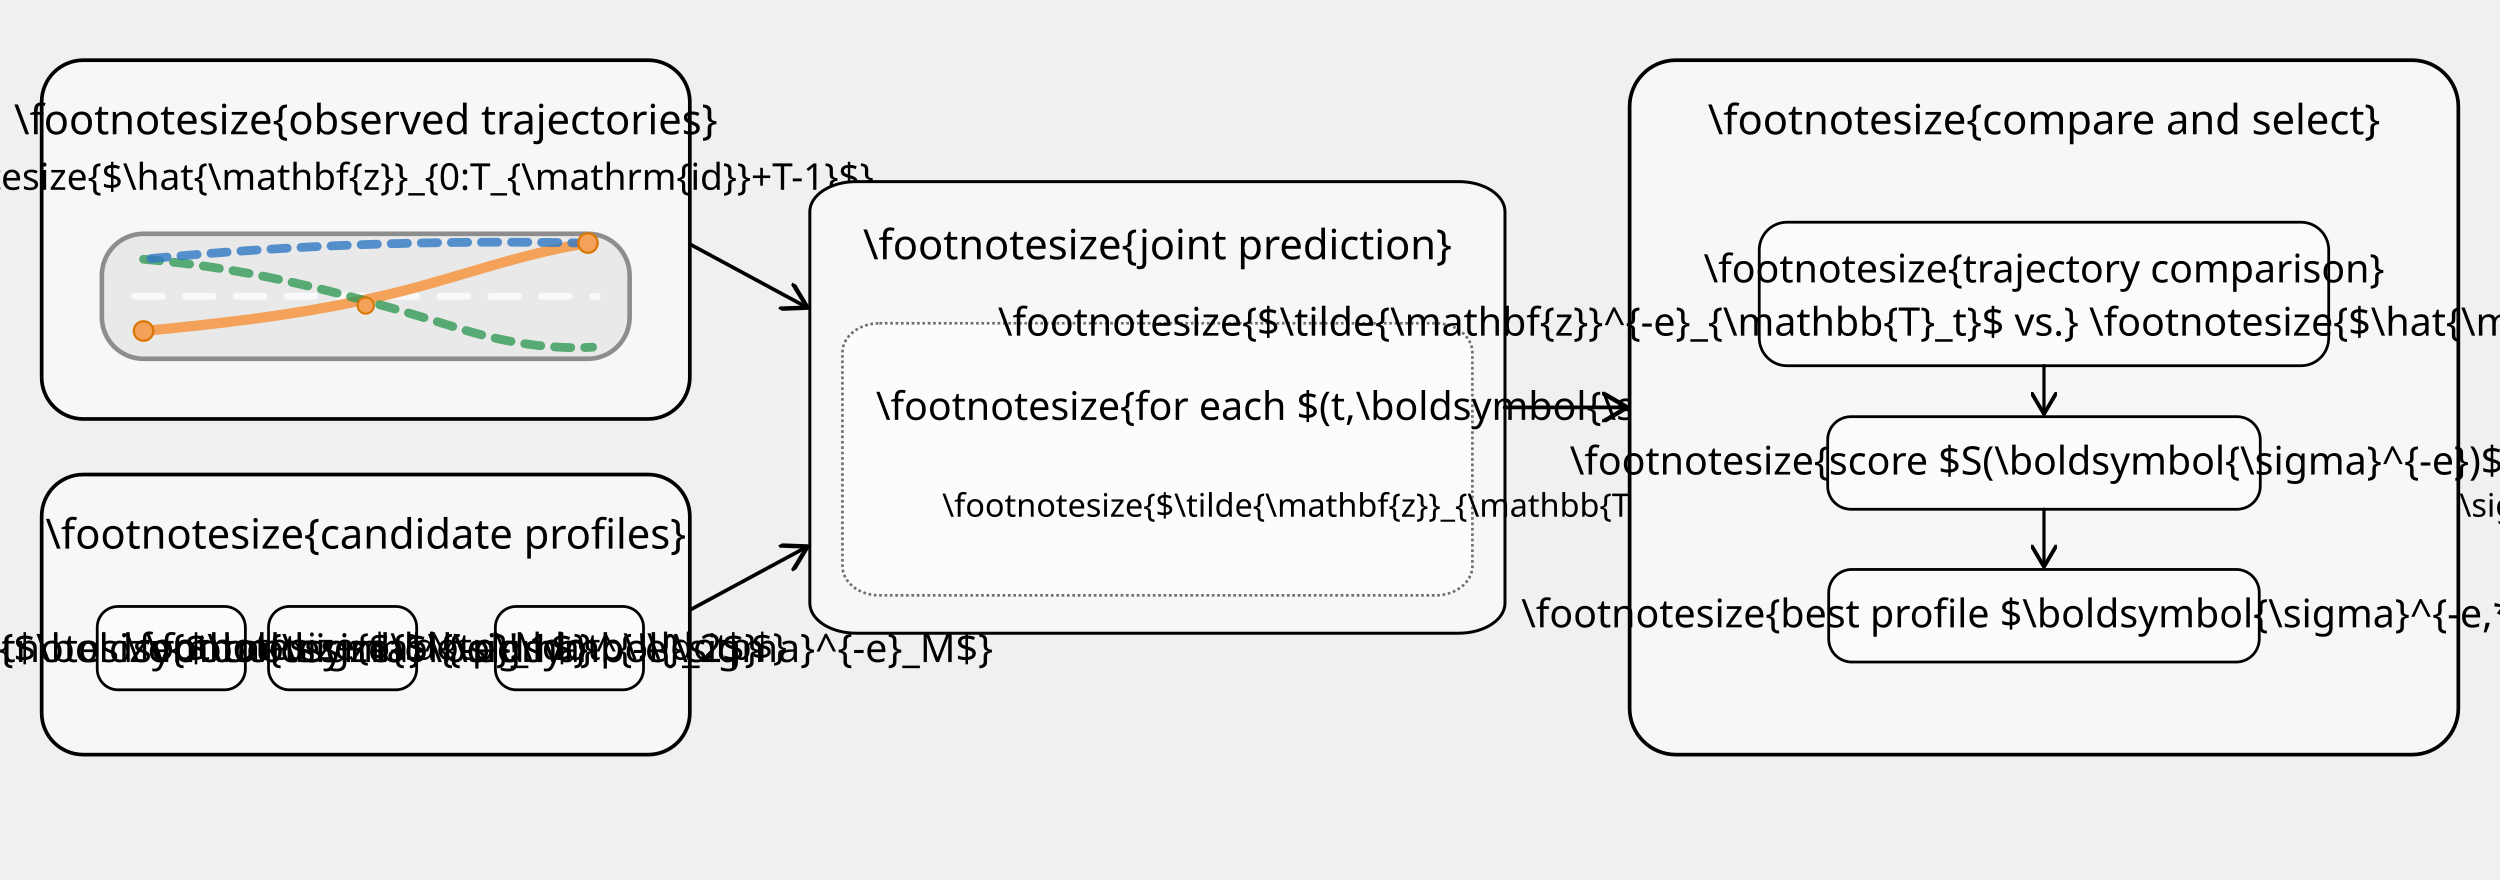
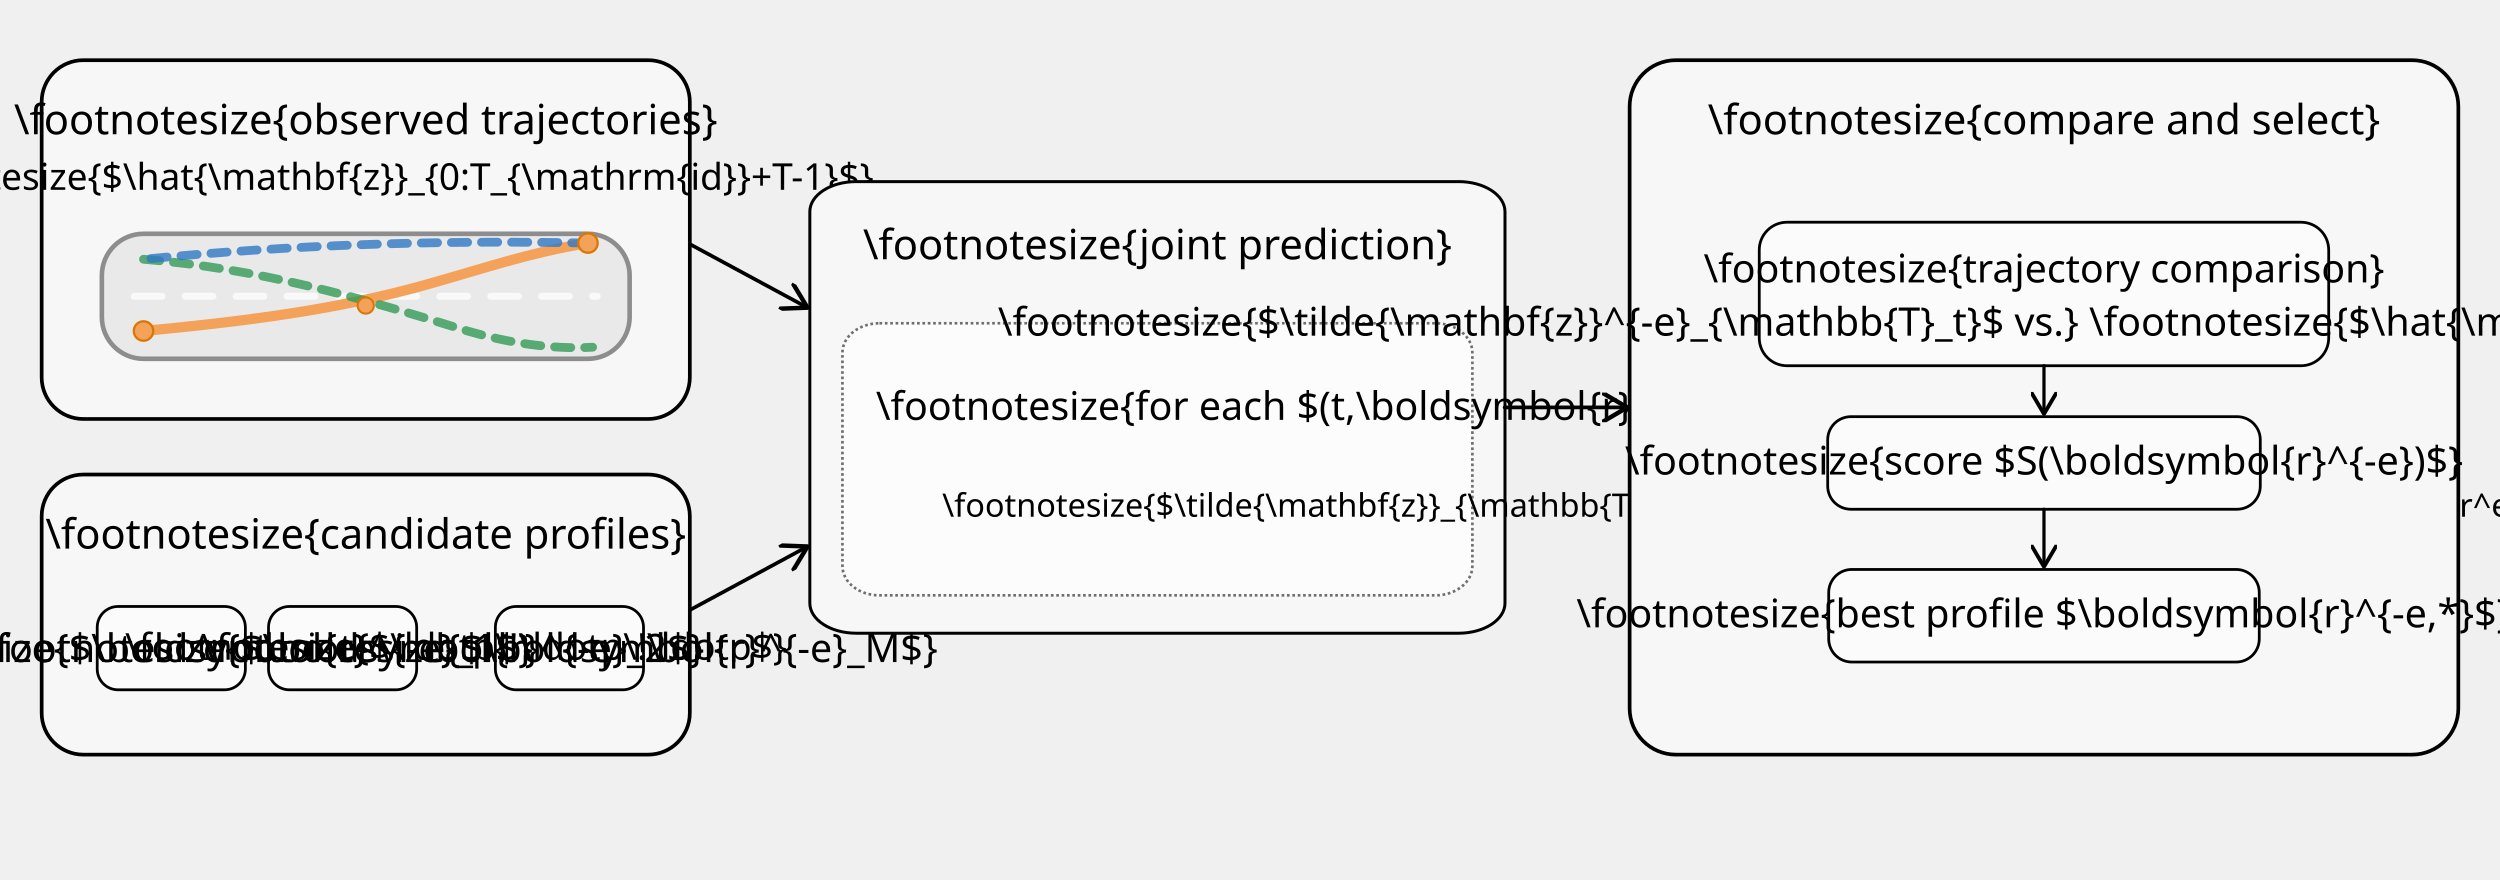
<svg xmlns="http://www.w3.org/2000/svg" width="1080" height="380" viewBox="0 0 1080 380" version="1.1" id="svg346">
  <defs id="defs260">
    <marker id="arrow" markerWidth="8" markerHeight="8" refX="6.2" refY="4" orient="auto" markerUnits="strokeWidth">
      <path d="M 0,0 6.8,4 0,8" style="fill:none;stroke:#000000;stroke-width:1.2;stroke-linecap:round;stroke-linejoin:round" id="path257" />
    </marker>
    <marker id="arrow-3" markerWidth="8" markerHeight="8" refX="6.2" refY="4" orient="auto" markerUnits="strokeWidth">
      <path d="M 0,0 6.8,4 0,8" style="fill:none;stroke:#000000;stroke-width:1.2;stroke-linecap:round;stroke-linejoin:round" id="path257-6" />
    </marker>
  </defs>
  <g id="observation-panel">
    <rect x="18" y="26" width="280" height="155" rx="18" ry="18" style="fill:#f7f7f7;stroke:#000000;stroke-width:1.6" id="rect262" />
    <text x="158" y="58" text-anchor="middle" style="font-family:Sans;font-size:18px" id="text264">\footnotesize{observed trajectories}</text>
    <text x="158" y="82" text-anchor="middle" style="font-family:Sans;font-size:16px" id="text266">\footnotesize{$\hat{\mathbf{z}}_{0:T_{\mathrm{id}}+T-1}$}</text>
    <rect x="44" y="101" width="228" height="54" rx="18" ry="18" style="fill:#e9e9e9;stroke:#8d8d8d;stroke-width:2.0" id="rect268" />
    <line x1="58" y1="128" x2="258" y2="128" style="stroke:#f9f9f9;stroke-width:3;stroke-dasharray:12,10;stroke-linecap:round" id="line270" />
    <path d="M 62 143 C 104 139, 145 134, 184 123 C 209 116, 229 109, 254 105" style="fill:none;stroke:#f4a259;stroke-width:4.4;stroke-linecap:round" id="path272" />
    <path d="M 62 112 C 111 116, 154 128, 202 143 C 219 148, 238 151, 256 150" style="fill:none;stroke:#329a55;stroke-width:3.8;stroke-linecap:round;stroke-dasharray:7,6;stroke-opacity:0.8" id="path274" />
    <path d="m 254,105 c -65.58,-1.311 -127.651,0.727 -192,7" style="fill:none;stroke:#2f78c4;stroke-width:3.8;stroke-linecap:round;stroke-dasharray:7, 6;stroke-opacity:0.8" id="path276" />
    <circle cx="62" cy="143" r="4.2" style="fill:#f4a259;stroke:#d97706;stroke-width:1.0" id="circle278" />
    <circle cx="158" cy="132" r="3.5" style="fill:#f4a259;stroke:#d97706;stroke-width:0.9" id="circle280" />
    <circle cx="254" cy="105" r="4.2" style="fill:#f4a259;stroke:#d97706;stroke-width:1.0" id="circle282" />
  </g>
  <g id="candidate-panel">
    <rect x="18" y="205" width="280" height="121" rx="18" ry="18" style="fill:#f7f7f7;stroke:#000000;stroke-width:1.6" id="rect285" />
    <text x="158" y="237" text-anchor="middle" style="font-family:Sans;font-size:18px" id="text287">\footnotesize{candidate profiles}</text>
    <rect x="42" y="262" width="64" height="36" rx="9" ry="9" style="fill:#fbfbfb;stroke:#000000;stroke-width:1.2" id="rect289" />
    <rect x="116" y="262" width="64" height="36" rx="9" ry="9" style="fill:#fbfbfb;stroke:#000000;stroke-width:1.2" id="rect291" />
    <rect x="214" y="262" width="64" height="36" rx="9" ry="9" style="fill:#fbfbfb;stroke:#000000;stroke-width:1.2" id="rect293" />
-     <text x="74" y="286" text-anchor="middle" style="font-family:Sans;font-size:17px" id="text295">\footnotesize{$\boldsymbol{\sigma}^{-e}_1$}</text>
-     <text x="148" y="286" text-anchor="middle" style="font-family:Sans;font-size:17px" id="text297">\footnotesize{$\boldsymbol{\sigma}^{-e}_2$}</text>
+     <text x="74" y="286" text-anchor="middle" style="font-family:Sans;font-size:17px" id="text295">\footnotesize{$\boldsymbol{r}^{-e}_1$}</text>
+     <text x="148" y="286" text-anchor="middle" style="font-family:Sans;font-size:17px" id="text297">\footnotesize{$\boldsymbol{r}^{-e}_2$}</text>
    <text x="197" y="285" text-anchor="middle" style="font-family:Sans;font-size:16px" id="text299">\footnotesize{$\ldotp\!\ldotp\!\ldotp$}</text>
-     <text x="246" y="286" text-anchor="middle" style="font-family:Sans;font-size:17px" id="text301">\footnotesize{$\boldsymbol{\sigma}^{-e}_M$}</text>
+     <text x="246" y="286" text-anchor="middle" style="font-family:Sans;font-size:17px" id="text301">\footnotesize{$\boldsymbol{r}^{-e}_M$}</text>
  </g>
  <g id="solve-panel">
    <rect x="349.845" y="78.453" width="300.309" height="195.094" rx="20.021" ry="13.006" style="fill:#f7f7f7;stroke:#000000;stroke-width:1.291" id="rect304" />
    <text x="500" y="112" text-anchor="middle" style="font-size:18px;font-family:Sans" id="text306">\footnotesize{joint prediction}</text>
    <rect x="363.929" y="139.656" width="272.141" height="117.54" rx="16.008" ry="12.707" style="fill:#ffffff;fill-opacity:0.62;stroke:#6f6f6f;stroke-width:1.159;stroke-dasharray:1.159, 1.159;stroke-dashoffset:0" id="rect308" />
-     <text x="378.38" y="181.391" style="font-size:17px;font-family:Sans" id="text310">\footnotesize{for each $(t,\boldsymbol{\sigma}^{-e})$}</text>
-     <text x="407" y="223.228" style="font-size:14px;font-family:Sans" id="text312">\footnotesize{$\tilde{\mathbf{z}}_{\mathbb{T}_t}=\mathbf{z}^{*}_{\mathbb{T}_t}(\hat{\mathbf{x}}_t;\sigma^e,\boldsymbol{\sigma}^{-e})$}</text>
+     <text x="378.38" y="181.391" style="font-size:17px;font-family:Sans" id="text310">\footnotesize{for each $(t,\boldsymbol{r}^{-e})$}</text>
+     <text x="407" y="223.228" style="font-size:14px;font-family:Sans" id="text312">\footnotesize{$\tilde{\mathbf{z}}_{\mathbb{T}_t}=\mathbf{z}^{*}_{\mathbb{T}_t}(\hat{\mathbf{x}}_t;r^e,\boldsymbol{r}^{-e})$}</text>
    <text x="406.893" y="230" style="font-size:14px;font-family:Sans;display:none" id="text314">\footnotesize{$\tilde{\mathbf{z}}_{\mathbb{T}_t}$}</text>
  </g>
  <g id="score-panel" style="display:inline">
    <rect x="704" y="26" width="358" height="300" rx="20" ry="20" style="fill:#f7f7f7;stroke:#000000;stroke-width:1.6" id="rect317" />
    <text x="883" y="58" text-anchor="middle" style="font-size:18px;font-family:Sans" id="text319">\footnotesize{compare and select}</text>
    <rect x="760" y="96" width="246" height="62" rx="12" ry="12" style="fill:#fbfbfb;stroke:#000000;stroke-width:1.2" id="rect321" />
    <text x="883" y="122" text-anchor="middle" style="font-size:17px;font-family:Sans" id="text323">\footnotesize{trajectory comparison}</text>
    <text x="883" y="145" text-anchor="middle" style="font-size:17px;font-family:Sans" id="text325">\footnotesize{$\tilde{\mathbf{z}}^{-e}_{\mathbb{T}_t}$ vs.} \footnotesize{$\hat{\mathbf{z}}^{-e}_{\mathbb{T}_t}$}</text>
    <rect x="789.561" y="180.001" width="186.878" height="39.997" rx="10.047" ry="9.999" style="fill:#fbfbfb;stroke:#000000;stroke-width:1.203" id="rect327" />
-     <text x="883" y="205" text-anchor="middle" style="font-size:17px;font-family:Sans" id="text329">\footnotesize{score $S(\boldsymbol{\sigma}^{-e})$}</text>
+     <text x="883" y="205" text-anchor="middle" style="font-size:17px;font-family:Sans" id="text329">\footnotesize{score $S(\boldsymbol{r}^{-e})$}</text>
    <rect x="790" y="246" width="186" height="40" rx="10" ry="10" style="fill:#fbfbfb;stroke:#000000;stroke-width:1.2" id="rect331" />
-     <text x="883" y="271" text-anchor="middle" style="font-size:17px;font-family:Sans" id="text333">\footnotesize{best profile $\boldsymbol{\sigma}^{-e,*}$}</text>
+     <text x="883" y="271" text-anchor="middle" style="font-size:17px;font-family:Sans" id="text333">\footnotesize{best profile $\boldsymbol{r}^{-e,*}$}</text>
  </g>
  <path d="m 298,105.461 50,27" style="fill:none;stroke:#000000;stroke-width:1.6;stroke-linecap:round;marker-end:url(#arrow)" id="path336" />
  <path d="m 298,263.539 50,-27" style="fill:none;stroke:#000000;stroke-width:1.6;stroke-linecap:round;marker-end:url(#arrow-3)" id="path336-7" />
  <path d="M 650 176 L 702 176" style="fill:none;stroke:#000000;stroke-width:1.6;stroke-linecap:round;marker-end:url(#arrow)" id="path340" />
  <path d="M 883 158 L 883 178" style="fill:none;stroke:#000000;stroke-width:1.4;stroke-linecap:round;marker-end:url(#arrow)" id="path342" />
  <path d="M 883 220 L 883 244" style="fill:none;stroke:#000000;stroke-width:1.4;stroke-linecap:round;marker-end:url(#arrow)" id="path344" />
</svg>
